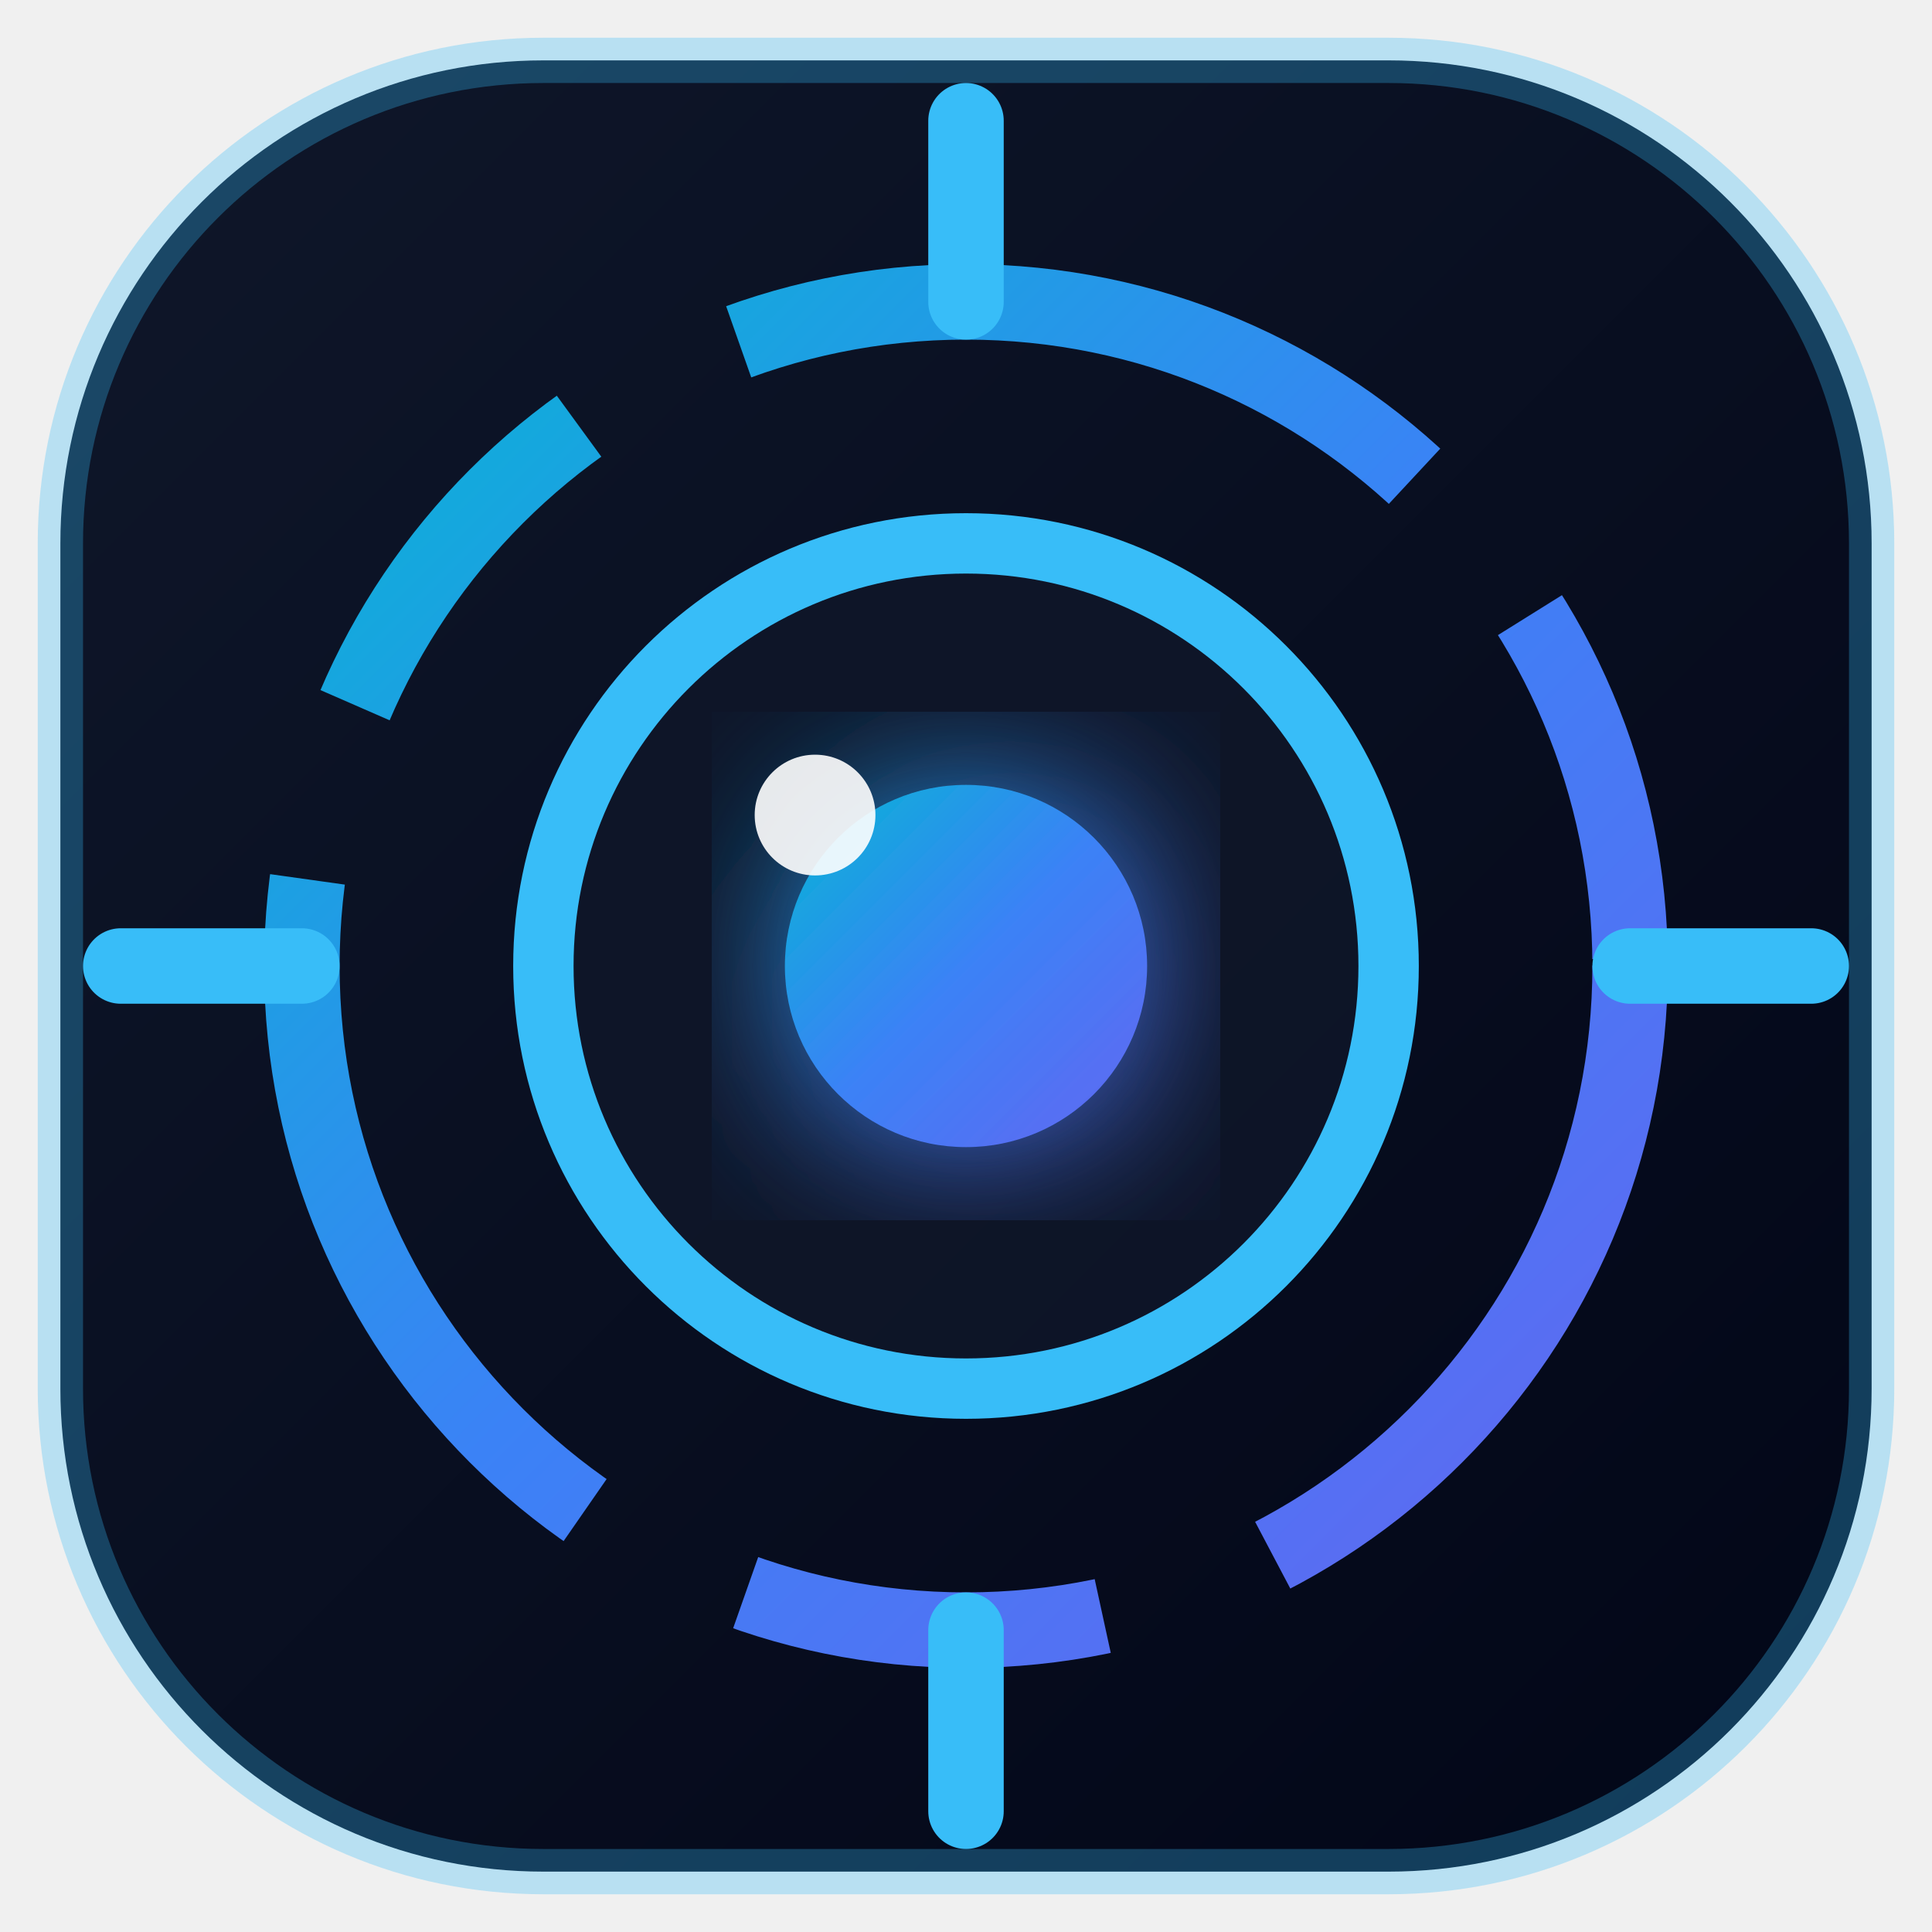
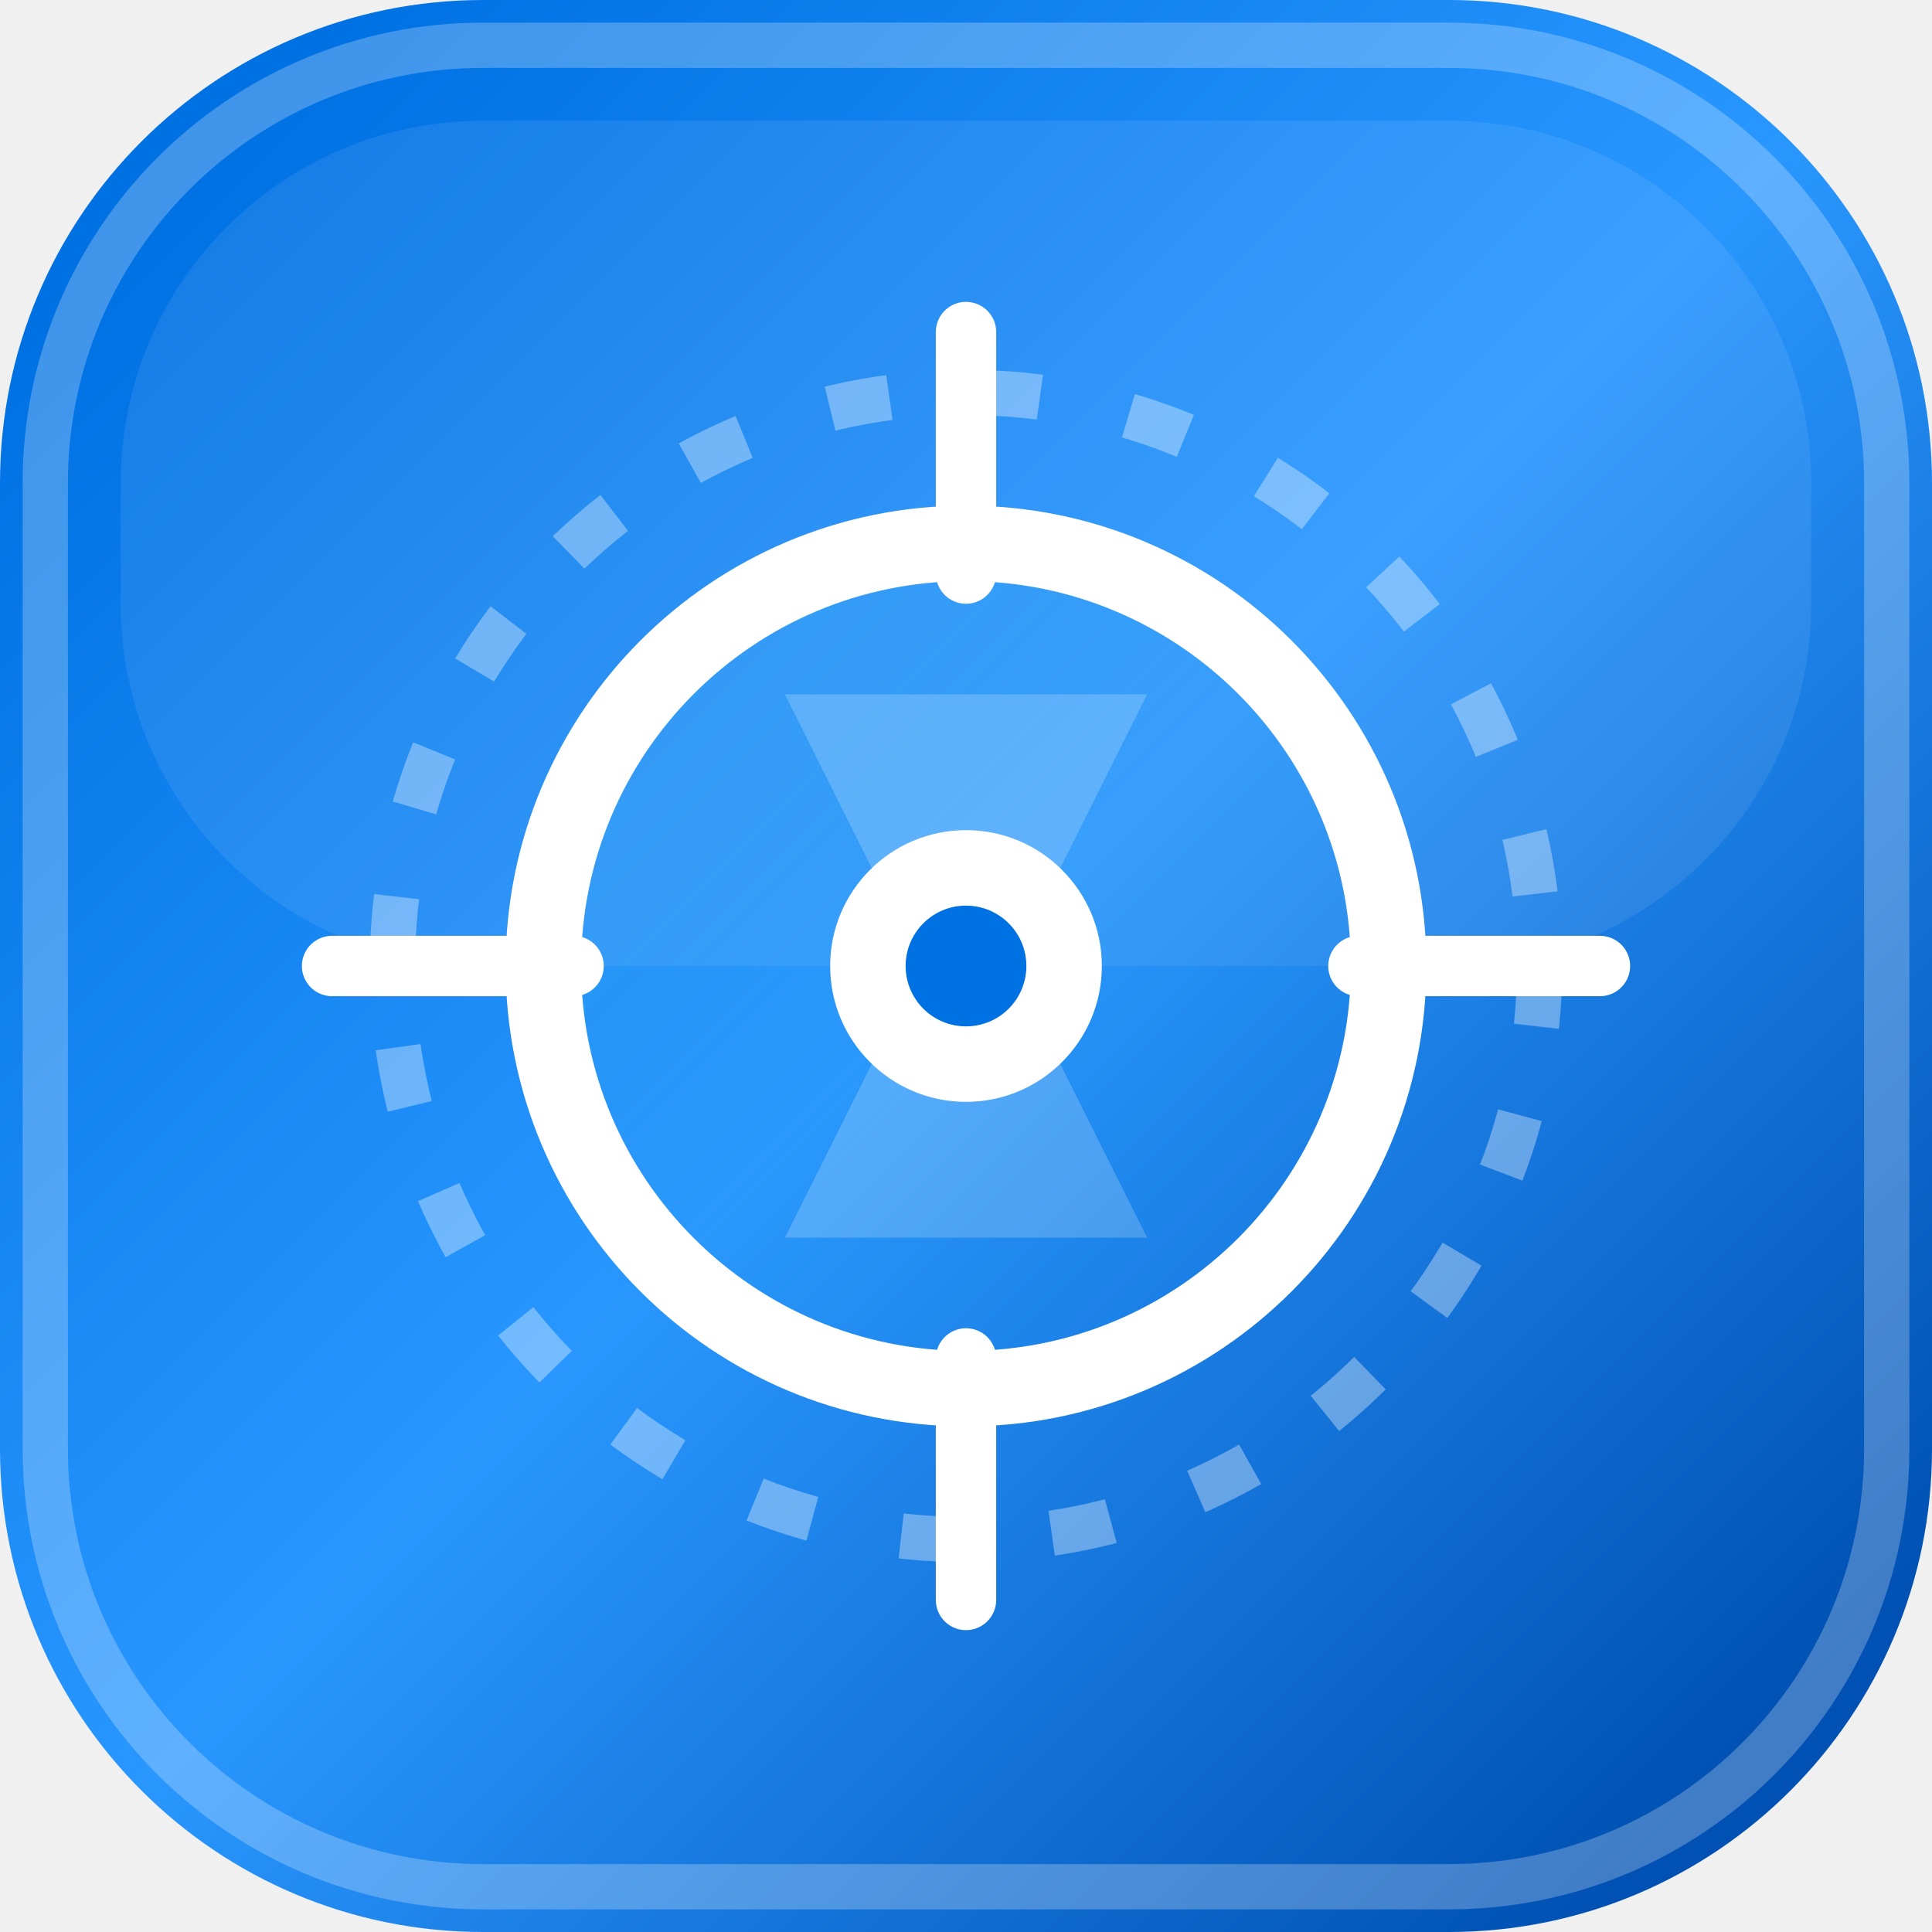
- <svg xmlns="http://www.w3.org/2000/svg" viewBox="0 0 64 64" width="64" height="64" fill="none">
+ <svg xmlns="http://www.w3.org/2000/svg" viewBox="0 0 64 64" fill="none">
  <defs>
-     <linearGradient id="lensGrad" x1="0%" y1="0%" x2="100%" y2="100%">
-       <stop offset="0%" stop-color="#06b6d4" />
-       <stop offset="50%" stop-color="#3b82f6" />
-       <stop offset="100%" stop-color="#6366f1" />
+     <linearGradient id="lensGrad" x1="6" y1="6" x2="58" y2="58" gradientUnits="userSpaceOnUse">
+       <stop offset="0%" stop-color="#0071E3" />
+       <stop offset="50%" stop-color="#2997FF" />
+       <stop offset="100%" stop-color="#0051B3" />
    </linearGradient>
-     <linearGradient id="bgGrad" x1="0%" y1="0%" x2="100%" y2="100%">
-       <stop offset="0%" stop-color="#0f172a" />
-       <stop offset="100%" stop-color="#020617" />
+     <linearGradient id="innerGlow" x1="16" y1="16" x2="48" y2="48" gradientUnits="userSpaceOnUse">
+       <stop offset="0%" stop-color="#5AC8FA" stop-opacity="0.3" />
+       <stop offset="100%" stop-color="#0071E3" stop-opacity="0.05" />
    </linearGradient>
-     <filter id="glow" x="-20%" y="-20%" width="140%" height="140%">
-       <feGaussianBlur stdDeviation="3" result="blur" />
-       <feComposite in="SourceGraphic" in2="blur" operator="over" />
+     <filter id="appleShadow" x="-20%" y="-20%" width="140%" height="140%" filterUnits="userSpaceOnUse">
+       <feDropShadow dx="0" dy="2" stdDeviation="3" flood-color="#0071E3" flood-opacity="0.25" />
    </filter>
  </defs>
-   <rect x="2" y="2" width="60" height="60" rx="16" fill="url(#bgGrad)" stroke="#38bdf8" stroke-opacity="0.3" stroke-width="1.5" />
-   <circle cx="32" cy="32" r="22" stroke="url(#lensGrad)" stroke-width="2.5" stroke-dasharray="24 6 12 6" />
-   <circle cx="32" cy="32" r="14" stroke="#38bdf8" stroke-width="2" fill="#0f172a" fill-opacity="0.8" />
-   <circle cx="32" cy="32" r="6" fill="url(#lensGrad)" filter="url(#glow)" />
-   <line x1="32" y1="4" x2="32" y2="10" stroke="#38bdf8" stroke-width="2.5" stroke-linecap="round" />
-   <line x1="32" y1="54" x2="32" y2="60" stroke="#38bdf8" stroke-width="2.5" stroke-linecap="round" />
-   <line x1="4" y1="32" x2="10" y2="32" stroke="#38bdf8" stroke-width="2.5" stroke-linecap="round" />
-   <line x1="54" y1="32" x2="60" y2="32" stroke="#38bdf8" stroke-width="2.5" stroke-linecap="round" />
-   <circle cx="27" cy="27" r="2" fill="#ffffff" fill-opacity="0.9" />
+   <rect width="64" height="64" rx="16" fill="url(#lensGrad)" />
+   <rect x="1.5" y="1.5" width="61" height="61" rx="14.5" stroke="#FFFFFF" stroke-opacity="0.25" stroke-width="1.5" />
+   <rect x="4" y="4" width="56" height="28" rx="12" fill="#FFFFFF" fill-opacity="0.08" />
+   <circle cx="32" cy="32" r="19" stroke="#FFFFFF" stroke-opacity="0.35" stroke-width="1.5" stroke-dasharray="2 3" />
+   <circle cx="32" cy="32" r="14" stroke="#FFFFFF" stroke-width="2.5" fill="url(#innerGlow)" />
+   <path d="M32 11V19M32 45V53M11 32H19M45 32H53" stroke="#FFFFFF" stroke-width="2" stroke-linecap="round" />
+   <path d="M26 23L38 23L32 35Z" fill="#FFFFFF" fill-opacity="0.2" />
+   <path d="M38 41L26 41L32 29Z" fill="#FFFFFF" fill-opacity="0.2" />
+   <circle cx="32" cy="32" r="4.5" fill="#FFFFFF" />
+   <circle cx="32" cy="32" r="2" fill="#0071E3" />
</svg>
